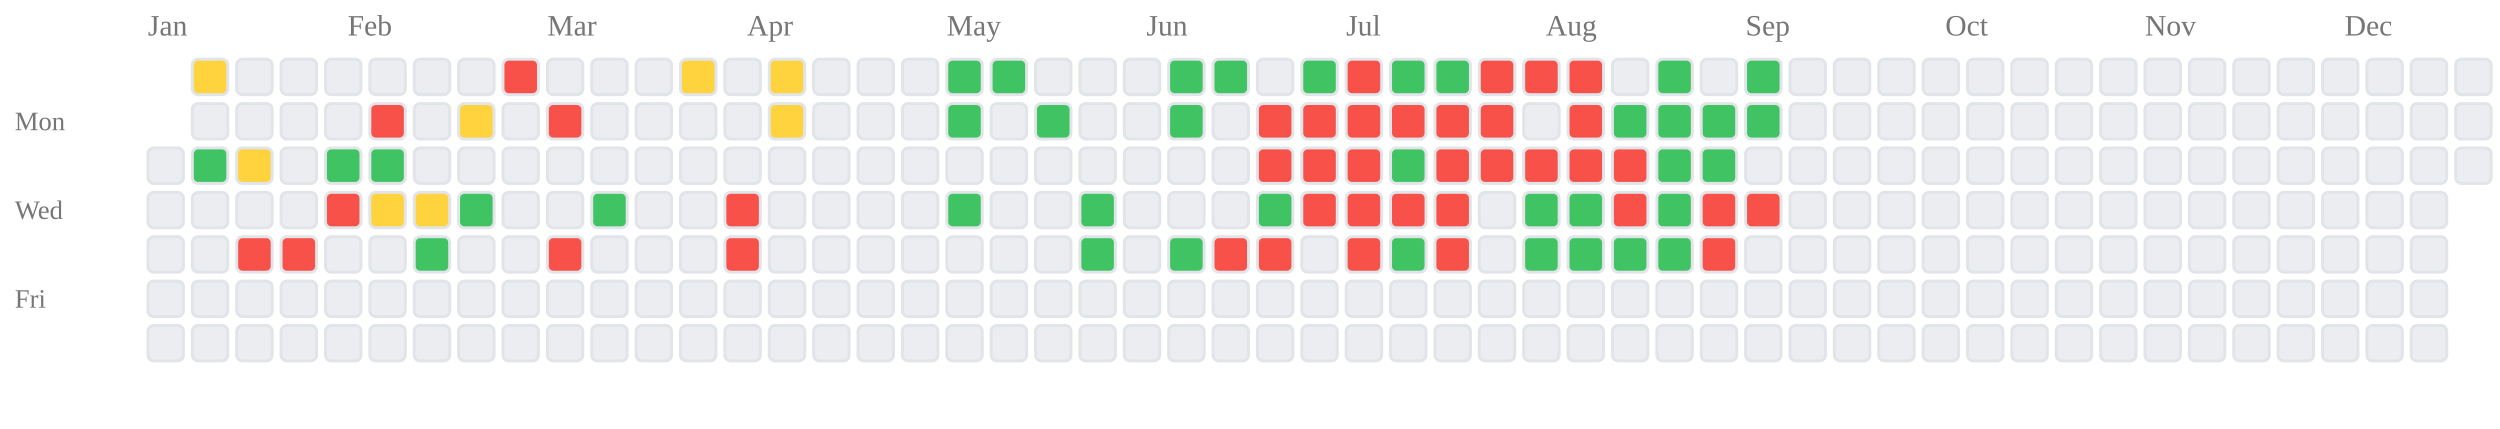
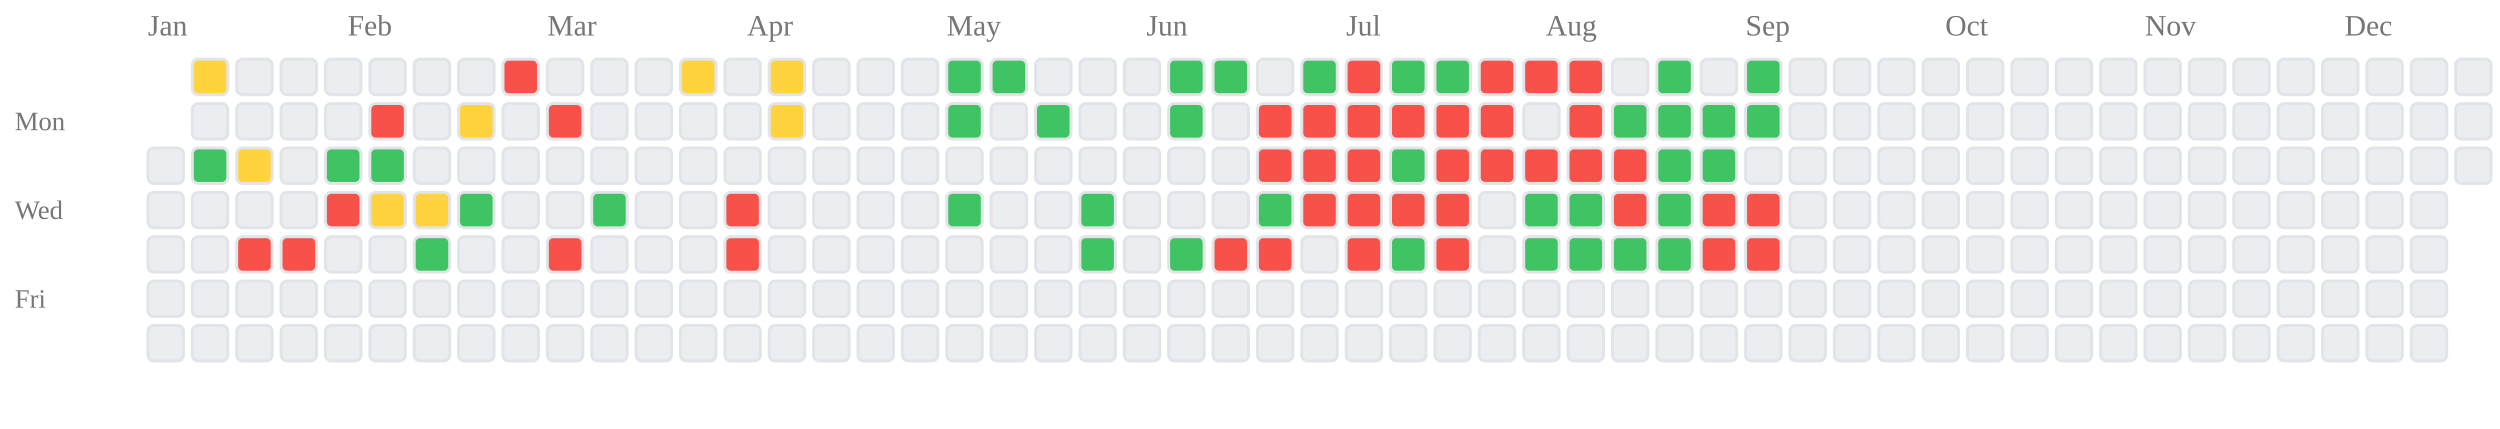
<svg xmlns="http://www.w3.org/2000/svg" width="845" height="145">
  <style>
        .month { font-size: 10px; fill: #767676; }
        .day { font-size: 9px; fill: #767676; }
        .cell { stroke: #e1e4e8; stroke-width: 1; }
        .cell-profit { fill: #40c463; }
        .cell-loss { fill: #f85149; }
        .cell-breakeven { fill: #ffd33d; }
        .cell-empty { fill: #ebedf0; }
    </style>
  <text x="50.0" y="12" class="month">Jan</text>
  <text x="117.5" y="12" class="month">Feb</text>
  <text x="185.0" y="12" class="month">Mar</text>
  <text x="252.5" y="12" class="month">Apr</text>
  <text x="320.0" y="12" class="month">May</text>
  <text x="387.5" y="12" class="month">Jun</text>
  <text x="455.0" y="12" class="month">Jul</text>
  <text x="522.5" y="12" class="month">Aug</text>
  <text x="590.0" y="12" class="month">Sep</text>
  <text x="657.5" y="12" class="month">Oct</text>
  <text x="725.0" y="12" class="month">Nov</text>
  <text x="792.5" y="12" class="month">Dec</text>
  <text x="5" y="44" class="day">Mon</text>
  <text x="5" y="74" class="day">Wed</text>
  <text x="5" y="104" class="day">Fri</text>
  <rect x="50" y="50" width="12" height="12" class="cell cell-empty" rx="2" ry="2" />
  <rect x="50" y="65" width="12" height="12" class="cell cell-empty" rx="2" ry="2" />
  <rect x="50" y="80" width="12" height="12" class="cell cell-empty" rx="2" ry="2" />
  <rect x="50" y="95" width="12" height="12" class="cell cell-empty" rx="2" ry="2" />
  <rect x="50" y="110" width="12" height="12" class="cell cell-empty" rx="2" ry="2" />
  <rect x="65" y="20" width="12" height="12" class="cell cell-breakeven" rx="2" ry="2" />
  <rect x="65" y="35" width="12" height="12" class="cell cell-empty" rx="2" ry="2" />
  <rect x="65" y="50" width="12" height="12" class="cell cell-profit" rx="2" ry="2" />
  <rect x="65" y="65" width="12" height="12" class="cell cell-empty" rx="2" ry="2" />
  <rect x="65" y="80" width="12" height="12" class="cell cell-empty" rx="2" ry="2" />
  <rect x="65" y="95" width="12" height="12" class="cell cell-empty" rx="2" ry="2" />
  <rect x="65" y="110" width="12" height="12" class="cell cell-empty" rx="2" ry="2" />
  <rect x="80" y="20" width="12" height="12" class="cell cell-empty" rx="2" ry="2" />
  <rect x="80" y="35" width="12" height="12" class="cell cell-empty" rx="2" ry="2" />
  <rect x="80" y="50" width="12" height="12" class="cell cell-breakeven" rx="2" ry="2" />
  <rect x="80" y="65" width="12" height="12" class="cell cell-empty" rx="2" ry="2" />
  <rect x="80" y="80" width="12" height="12" class="cell cell-loss" rx="2" ry="2" />
  <rect x="80" y="95" width="12" height="12" class="cell cell-empty" rx="2" ry="2" />
  <rect x="80" y="110" width="12" height="12" class="cell cell-empty" rx="2" ry="2" />
  <rect x="95" y="20" width="12" height="12" class="cell cell-empty" rx="2" ry="2" />
  <rect x="95" y="35" width="12" height="12" class="cell cell-empty" rx="2" ry="2" />
  <rect x="95" y="50" width="12" height="12" class="cell cell-empty" rx="2" ry="2" />
  <rect x="95" y="65" width="12" height="12" class="cell cell-empty" rx="2" ry="2" />
  <rect x="95" y="80" width="12" height="12" class="cell cell-loss" rx="2" ry="2" />
  <rect x="95" y="95" width="12" height="12" class="cell cell-empty" rx="2" ry="2" />
  <rect x="95" y="110" width="12" height="12" class="cell cell-empty" rx="2" ry="2" />
  <rect x="110" y="20" width="12" height="12" class="cell cell-empty" rx="2" ry="2" />
  <rect x="110" y="35" width="12" height="12" class="cell cell-empty" rx="2" ry="2" />
  <rect x="110" y="50" width="12" height="12" class="cell cell-profit" rx="2" ry="2" />
  <rect x="110" y="65" width="12" height="12" class="cell cell-loss" rx="2" ry="2" />
  <rect x="110" y="80" width="12" height="12" class="cell cell-empty" rx="2" ry="2" />
  <rect x="110" y="95" width="12" height="12" class="cell cell-empty" rx="2" ry="2" />
  <rect x="110" y="110" width="12" height="12" class="cell cell-empty" rx="2" ry="2" />
  <rect x="125" y="20" width="12" height="12" class="cell cell-empty" rx="2" ry="2" />
  <rect x="125" y="35" width="12" height="12" class="cell cell-loss" rx="2" ry="2" />
  <rect x="125" y="50" width="12" height="12" class="cell cell-profit" rx="2" ry="2" />
  <rect x="125" y="65" width="12" height="12" class="cell cell-breakeven" rx="2" ry="2" />
  <rect x="125" y="80" width="12" height="12" class="cell cell-empty" rx="2" ry="2" />
  <rect x="125" y="95" width="12" height="12" class="cell cell-empty" rx="2" ry="2" />
  <rect x="125" y="110" width="12" height="12" class="cell cell-empty" rx="2" ry="2" />
  <rect x="140" y="20" width="12" height="12" class="cell cell-empty" rx="2" ry="2" />
  <rect x="140" y="35" width="12" height="12" class="cell cell-empty" rx="2" ry="2" />
  <rect x="140" y="50" width="12" height="12" class="cell cell-empty" rx="2" ry="2" />
  <rect x="140" y="65" width="12" height="12" class="cell cell-breakeven" rx="2" ry="2" />
  <rect x="140" y="80" width="12" height="12" class="cell cell-profit" rx="2" ry="2" />
  <rect x="140" y="95" width="12" height="12" class="cell cell-empty" rx="2" ry="2" />
  <rect x="140" y="110" width="12" height="12" class="cell cell-empty" rx="2" ry="2" />
  <rect x="155" y="20" width="12" height="12" class="cell cell-empty" rx="2" ry="2" />
  <rect x="155" y="35" width="12" height="12" class="cell cell-breakeven" rx="2" ry="2" />
  <rect x="155" y="50" width="12" height="12" class="cell cell-empty" rx="2" ry="2" />
  <rect x="155" y="65" width="12" height="12" class="cell cell-profit" rx="2" ry="2" />
  <rect x="155" y="80" width="12" height="12" class="cell cell-empty" rx="2" ry="2" />
  <rect x="155" y="95" width="12" height="12" class="cell cell-empty" rx="2" ry="2" />
  <rect x="155" y="110" width="12" height="12" class="cell cell-empty" rx="2" ry="2" />
  <rect x="170" y="20" width="12" height="12" class="cell cell-loss" rx="2" ry="2" />
  <rect x="170" y="35" width="12" height="12" class="cell cell-empty" rx="2" ry="2" />
  <rect x="170" y="50" width="12" height="12" class="cell cell-empty" rx="2" ry="2" />
  <rect x="170" y="65" width="12" height="12" class="cell cell-empty" rx="2" ry="2" />
  <rect x="170" y="80" width="12" height="12" class="cell cell-empty" rx="2" ry="2" />
  <rect x="170" y="95" width="12" height="12" class="cell cell-empty" rx="2" ry="2" />
  <rect x="170" y="110" width="12" height="12" class="cell cell-empty" rx="2" ry="2" />
  <rect x="185" y="20" width="12" height="12" class="cell cell-empty" rx="2" ry="2" />
  <rect x="185" y="35" width="12" height="12" class="cell cell-loss" rx="2" ry="2" />
  <rect x="185" y="50" width="12" height="12" class="cell cell-empty" rx="2" ry="2" />
  <rect x="185" y="65" width="12" height="12" class="cell cell-empty" rx="2" ry="2" />
  <rect x="185" y="80" width="12" height="12" class="cell cell-loss" rx="2" ry="2" />
  <rect x="185" y="95" width="12" height="12" class="cell cell-empty" rx="2" ry="2" />
  <rect x="185" y="110" width="12" height="12" class="cell cell-empty" rx="2" ry="2" />
  <rect x="200" y="20" width="12" height="12" class="cell cell-empty" rx="2" ry="2" />
  <rect x="200" y="35" width="12" height="12" class="cell cell-empty" rx="2" ry="2" />
  <rect x="200" y="50" width="12" height="12" class="cell cell-empty" rx="2" ry="2" />
  <rect x="200" y="65" width="12" height="12" class="cell cell-profit" rx="2" ry="2" />
  <rect x="200" y="80" width="12" height="12" class="cell cell-empty" rx="2" ry="2" />
  <rect x="200" y="95" width="12" height="12" class="cell cell-empty" rx="2" ry="2" />
  <rect x="200" y="110" width="12" height="12" class="cell cell-empty" rx="2" ry="2" />
  <rect x="215" y="20" width="12" height="12" class="cell cell-empty" rx="2" ry="2" />
  <rect x="215" y="35" width="12" height="12" class="cell cell-empty" rx="2" ry="2" />
  <rect x="215" y="50" width="12" height="12" class="cell cell-empty" rx="2" ry="2" />
  <rect x="215" y="65" width="12" height="12" class="cell cell-empty" rx="2" ry="2" />
  <rect x="215" y="80" width="12" height="12" class="cell cell-empty" rx="2" ry="2" />
  <rect x="215" y="95" width="12" height="12" class="cell cell-empty" rx="2" ry="2" />
  <rect x="215" y="110" width="12" height="12" class="cell cell-empty" rx="2" ry="2" />
  <rect x="230" y="20" width="12" height="12" class="cell cell-breakeven" rx="2" ry="2" />
  <rect x="230" y="35" width="12" height="12" class="cell cell-empty" rx="2" ry="2" />
  <rect x="230" y="50" width="12" height="12" class="cell cell-empty" rx="2" ry="2" />
  <rect x="230" y="65" width="12" height="12" class="cell cell-empty" rx="2" ry="2" />
  <rect x="230" y="80" width="12" height="12" class="cell cell-empty" rx="2" ry="2" />
  <rect x="230" y="95" width="12" height="12" class="cell cell-empty" rx="2" ry="2" />
  <rect x="230" y="110" width="12" height="12" class="cell cell-empty" rx="2" ry="2" />
  <rect x="245" y="20" width="12" height="12" class="cell cell-empty" rx="2" ry="2" />
  <rect x="245" y="35" width="12" height="12" class="cell cell-empty" rx="2" ry="2" />
  <rect x="245" y="50" width="12" height="12" class="cell cell-empty" rx="2" ry="2" />
  <rect x="245" y="65" width="12" height="12" class="cell cell-loss" rx="2" ry="2" />
  <rect x="245" y="80" width="12" height="12" class="cell cell-loss" rx="2" ry="2" />
  <rect x="245" y="95" width="12" height="12" class="cell cell-empty" rx="2" ry="2" />
  <rect x="245" y="110" width="12" height="12" class="cell cell-empty" rx="2" ry="2" />
  <rect x="260" y="20" width="12" height="12" class="cell cell-breakeven" rx="2" ry="2" />
  <rect x="260" y="35" width="12" height="12" class="cell cell-breakeven" rx="2" ry="2" />
  <rect x="260" y="50" width="12" height="12" class="cell cell-empty" rx="2" ry="2" />
  <rect x="260" y="65" width="12" height="12" class="cell cell-empty" rx="2" ry="2" />
  <rect x="260" y="80" width="12" height="12" class="cell cell-empty" rx="2" ry="2" />
  <rect x="260" y="95" width="12" height="12" class="cell cell-empty" rx="2" ry="2" />
  <rect x="260" y="110" width="12" height="12" class="cell cell-empty" rx="2" ry="2" />
  <rect x="275" y="20" width="12" height="12" class="cell cell-empty" rx="2" ry="2" />
  <rect x="275" y="35" width="12" height="12" class="cell cell-empty" rx="2" ry="2" />
  <rect x="275" y="50" width="12" height="12" class="cell cell-empty" rx="2" ry="2" />
  <rect x="275" y="65" width="12" height="12" class="cell cell-empty" rx="2" ry="2" />
  <rect x="275" y="80" width="12" height="12" class="cell cell-empty" rx="2" ry="2" />
  <rect x="275" y="95" width="12" height="12" class="cell cell-empty" rx="2" ry="2" />
  <rect x="275" y="110" width="12" height="12" class="cell cell-empty" rx="2" ry="2" />
  <rect x="290" y="20" width="12" height="12" class="cell cell-empty" rx="2" ry="2" />
  <rect x="290" y="35" width="12" height="12" class="cell cell-empty" rx="2" ry="2" />
  <rect x="290" y="50" width="12" height="12" class="cell cell-empty" rx="2" ry="2" />
  <rect x="290" y="65" width="12" height="12" class="cell cell-empty" rx="2" ry="2" />
  <rect x="290" y="80" width="12" height="12" class="cell cell-empty" rx="2" ry="2" />
  <rect x="290" y="95" width="12" height="12" class="cell cell-empty" rx="2" ry="2" />
  <rect x="290" y="110" width="12" height="12" class="cell cell-empty" rx="2" ry="2" />
  <rect x="305" y="20" width="12" height="12" class="cell cell-empty" rx="2" ry="2" />
  <rect x="305" y="35" width="12" height="12" class="cell cell-empty" rx="2" ry="2" />
  <rect x="305" y="50" width="12" height="12" class="cell cell-empty" rx="2" ry="2" />
  <rect x="305" y="65" width="12" height="12" class="cell cell-empty" rx="2" ry="2" />
  <rect x="305" y="80" width="12" height="12" class="cell cell-empty" rx="2" ry="2" />
  <rect x="305" y="95" width="12" height="12" class="cell cell-empty" rx="2" ry="2" />
  <rect x="305" y="110" width="12" height="12" class="cell cell-empty" rx="2" ry="2" />
  <rect x="320" y="20" width="12" height="12" class="cell cell-profit" rx="2" ry="2" />
  <rect x="320" y="35" width="12" height="12" class="cell cell-profit" rx="2" ry="2" />
  <rect x="320" y="50" width="12" height="12" class="cell cell-empty" rx="2" ry="2" />
  <rect x="320" y="65" width="12" height="12" class="cell cell-profit" rx="2" ry="2" />
  <rect x="320" y="80" width="12" height="12" class="cell cell-empty" rx="2" ry="2" />
  <rect x="320" y="95" width="12" height="12" class="cell cell-empty" rx="2" ry="2" />
  <rect x="320" y="110" width="12" height="12" class="cell cell-empty" rx="2" ry="2" />
  <rect x="335" y="20" width="12" height="12" class="cell cell-profit" rx="2" ry="2" />
  <rect x="335" y="35" width="12" height="12" class="cell cell-empty" rx="2" ry="2" />
  <rect x="335" y="50" width="12" height="12" class="cell cell-empty" rx="2" ry="2" />
  <rect x="335" y="65" width="12" height="12" class="cell cell-empty" rx="2" ry="2" />
  <rect x="335" y="80" width="12" height="12" class="cell cell-empty" rx="2" ry="2" />
  <rect x="335" y="95" width="12" height="12" class="cell cell-empty" rx="2" ry="2" />
  <rect x="335" y="110" width="12" height="12" class="cell cell-empty" rx="2" ry="2" />
  <rect x="350" y="20" width="12" height="12" class="cell cell-empty" rx="2" ry="2" />
  <rect x="350" y="35" width="12" height="12" class="cell cell-profit" rx="2" ry="2" />
  <rect x="350" y="50" width="12" height="12" class="cell cell-empty" rx="2" ry="2" />
  <rect x="350" y="65" width="12" height="12" class="cell cell-empty" rx="2" ry="2" />
  <rect x="350" y="80" width="12" height="12" class="cell cell-empty" rx="2" ry="2" />
  <rect x="350" y="95" width="12" height="12" class="cell cell-empty" rx="2" ry="2" />
  <rect x="350" y="110" width="12" height="12" class="cell cell-empty" rx="2" ry="2" />
  <rect x="365" y="20" width="12" height="12" class="cell cell-empty" rx="2" ry="2" />
  <rect x="365" y="35" width="12" height="12" class="cell cell-empty" rx="2" ry="2" />
  <rect x="365" y="50" width="12" height="12" class="cell cell-empty" rx="2" ry="2" />
  <rect x="365" y="65" width="12" height="12" class="cell cell-profit" rx="2" ry="2" />
  <rect x="365" y="80" width="12" height="12" class="cell cell-profit" rx="2" ry="2" />
  <rect x="365" y="95" width="12" height="12" class="cell cell-empty" rx="2" ry="2" />
  <rect x="365" y="110" width="12" height="12" class="cell cell-empty" rx="2" ry="2" />
  <rect x="380" y="20" width="12" height="12" class="cell cell-empty" rx="2" ry="2" />
  <rect x="380" y="35" width="12" height="12" class="cell cell-empty" rx="2" ry="2" />
  <rect x="380" y="50" width="12" height="12" class="cell cell-empty" rx="2" ry="2" />
  <rect x="380" y="65" width="12" height="12" class="cell cell-empty" rx="2" ry="2" />
  <rect x="380" y="80" width="12" height="12" class="cell cell-empty" rx="2" ry="2" />
  <rect x="380" y="95" width="12" height="12" class="cell cell-empty" rx="2" ry="2" />
  <rect x="380" y="110" width="12" height="12" class="cell cell-empty" rx="2" ry="2" />
  <rect x="395" y="20" width="12" height="12" class="cell cell-profit" rx="2" ry="2" />
  <rect x="395" y="35" width="12" height="12" class="cell cell-profit" rx="2" ry="2" />
  <rect x="395" y="50" width="12" height="12" class="cell cell-empty" rx="2" ry="2" />
  <rect x="395" y="65" width="12" height="12" class="cell cell-empty" rx="2" ry="2" />
  <rect x="395" y="80" width="12" height="12" class="cell cell-profit" rx="2" ry="2" />
  <rect x="395" y="95" width="12" height="12" class="cell cell-empty" rx="2" ry="2" />
  <rect x="395" y="110" width="12" height="12" class="cell cell-empty" rx="2" ry="2" />
  <rect x="410" y="20" width="12" height="12" class="cell cell-profit" rx="2" ry="2" />
  <rect x="410" y="35" width="12" height="12" class="cell cell-empty" rx="2" ry="2" />
  <rect x="410" y="50" width="12" height="12" class="cell cell-empty" rx="2" ry="2" />
  <rect x="410" y="65" width="12" height="12" class="cell cell-empty" rx="2" ry="2" />
  <rect x="410" y="80" width="12" height="12" class="cell cell-loss" rx="2" ry="2" />
  <rect x="410" y="95" width="12" height="12" class="cell cell-empty" rx="2" ry="2" />
  <rect x="410" y="110" width="12" height="12" class="cell cell-empty" rx="2" ry="2" />
  <rect x="425" y="20" width="12" height="12" class="cell cell-empty" rx="2" ry="2" />
  <rect x="425" y="35" width="12" height="12" class="cell cell-loss" rx="2" ry="2" />
  <rect x="425" y="50" width="12" height="12" class="cell cell-loss" rx="2" ry="2" />
  <rect x="425" y="65" width="12" height="12" class="cell cell-profit" rx="2" ry="2" />
  <rect x="425" y="80" width="12" height="12" class="cell cell-loss" rx="2" ry="2" />
  <rect x="425" y="95" width="12" height="12" class="cell cell-empty" rx="2" ry="2" />
  <rect x="425" y="110" width="12" height="12" class="cell cell-empty" rx="2" ry="2" />
  <rect x="440" y="20" width="12" height="12" class="cell cell-profit" rx="2" ry="2" />
  <rect x="440" y="35" width="12" height="12" class="cell cell-loss" rx="2" ry="2" />
  <rect x="440" y="50" width="12" height="12" class="cell cell-loss" rx="2" ry="2" />
  <rect x="440" y="65" width="12" height="12" class="cell cell-loss" rx="2" ry="2" />
  <rect x="440" y="80" width="12" height="12" class="cell cell-empty" rx="2" ry="2" />
  <rect x="440" y="95" width="12" height="12" class="cell cell-empty" rx="2" ry="2" />
  <rect x="440" y="110" width="12" height="12" class="cell cell-empty" rx="2" ry="2" />
  <rect x="455" y="20" width="12" height="12" class="cell cell-loss" rx="2" ry="2" />
  <rect x="455" y="35" width="12" height="12" class="cell cell-loss" rx="2" ry="2" />
  <rect x="455" y="50" width="12" height="12" class="cell cell-loss" rx="2" ry="2" />
  <rect x="455" y="65" width="12" height="12" class="cell cell-loss" rx="2" ry="2" />
  <rect x="455" y="80" width="12" height="12" class="cell cell-loss" rx="2" ry="2" />
  <rect x="455" y="95" width="12" height="12" class="cell cell-empty" rx="2" ry="2" />
  <rect x="455" y="110" width="12" height="12" class="cell cell-empty" rx="2" ry="2" />
  <rect x="470" y="20" width="12" height="12" class="cell cell-profit" rx="2" ry="2" />
  <rect x="470" y="35" width="12" height="12" class="cell cell-loss" rx="2" ry="2" />
  <rect x="470" y="50" width="12" height="12" class="cell cell-profit" rx="2" ry="2" />
  <rect x="470" y="65" width="12" height="12" class="cell cell-loss" rx="2" ry="2" />
  <rect x="470" y="80" width="12" height="12" class="cell cell-profit" rx="2" ry="2" />
  <rect x="470" y="95" width="12" height="12" class="cell cell-empty" rx="2" ry="2" />
  <rect x="470" y="110" width="12" height="12" class="cell cell-empty" rx="2" ry="2" />
  <rect x="485" y="20" width="12" height="12" class="cell cell-profit" rx="2" ry="2" />
  <rect x="485" y="35" width="12" height="12" class="cell cell-loss" rx="2" ry="2" />
  <rect x="485" y="50" width="12" height="12" class="cell cell-loss" rx="2" ry="2" />
  <rect x="485" y="65" width="12" height="12" class="cell cell-loss" rx="2" ry="2" />
  <rect x="485" y="80" width="12" height="12" class="cell cell-loss" rx="2" ry="2" />
  <rect x="485" y="95" width="12" height="12" class="cell cell-empty" rx="2" ry="2" />
  <rect x="485" y="110" width="12" height="12" class="cell cell-empty" rx="2" ry="2" />
  <rect x="500" y="20" width="12" height="12" class="cell cell-loss" rx="2" ry="2" />
  <rect x="500" y="35" width="12" height="12" class="cell cell-loss" rx="2" ry="2" />
  <rect x="500" y="50" width="12" height="12" class="cell cell-loss" rx="2" ry="2" />
  <rect x="500" y="65" width="12" height="12" class="cell cell-empty" rx="2" ry="2" />
  <rect x="500" y="80" width="12" height="12" class="cell cell-empty" rx="2" ry="2" />
  <rect x="500" y="95" width="12" height="12" class="cell cell-empty" rx="2" ry="2" />
  <rect x="500" y="110" width="12" height="12" class="cell cell-empty" rx="2" ry="2" />
  <rect x="515" y="20" width="12" height="12" class="cell cell-loss" rx="2" ry="2" />
  <rect x="515" y="35" width="12" height="12" class="cell cell-empty" rx="2" ry="2" />
  <rect x="515" y="50" width="12" height="12" class="cell cell-loss" rx="2" ry="2" />
  <rect x="515" y="65" width="12" height="12" class="cell cell-profit" rx="2" ry="2" />
  <rect x="515" y="80" width="12" height="12" class="cell cell-profit" rx="2" ry="2" />
  <rect x="515" y="95" width="12" height="12" class="cell cell-empty" rx="2" ry="2" />
  <rect x="515" y="110" width="12" height="12" class="cell cell-empty" rx="2" ry="2" />
  <rect x="530" y="20" width="12" height="12" class="cell cell-loss" rx="2" ry="2" />
  <rect x="530" y="35" width="12" height="12" class="cell cell-loss" rx="2" ry="2" />
  <rect x="530" y="50" width="12" height="12" class="cell cell-loss" rx="2" ry="2" />
  <rect x="530" y="65" width="12" height="12" class="cell cell-profit" rx="2" ry="2" />
  <rect x="530" y="80" width="12" height="12" class="cell cell-profit" rx="2" ry="2" />
  <rect x="530" y="95" width="12" height="12" class="cell cell-empty" rx="2" ry="2" />
  <rect x="530" y="110" width="12" height="12" class="cell cell-empty" rx="2" ry="2" />
  <rect x="545" y="20" width="12" height="12" class="cell cell-empty" rx="2" ry="2" />
  <rect x="545" y="35" width="12" height="12" class="cell cell-profit" rx="2" ry="2" />
  <rect x="545" y="50" width="12" height="12" class="cell cell-loss" rx="2" ry="2" />
  <rect x="545" y="65" width="12" height="12" class="cell cell-loss" rx="2" ry="2" />
  <rect x="545" y="80" width="12" height="12" class="cell cell-profit" rx="2" ry="2" />
  <rect x="545" y="95" width="12" height="12" class="cell cell-empty" rx="2" ry="2" />
  <rect x="545" y="110" width="12" height="12" class="cell cell-empty" rx="2" ry="2" />
  <rect x="560" y="20" width="12" height="12" class="cell cell-profit" rx="2" ry="2" />
  <rect x="560" y="35" width="12" height="12" class="cell cell-profit" rx="2" ry="2" />
  <rect x="560" y="50" width="12" height="12" class="cell cell-profit" rx="2" ry="2" />
  <rect x="560" y="65" width="12" height="12" class="cell cell-profit" rx="2" ry="2" />
  <rect x="560" y="80" width="12" height="12" class="cell cell-profit" rx="2" ry="2" />
  <rect x="560" y="95" width="12" height="12" class="cell cell-empty" rx="2" ry="2" />
  <rect x="560" y="110" width="12" height="12" class="cell cell-empty" rx="2" ry="2" />
  <rect x="575" y="20" width="12" height="12" class="cell cell-empty" rx="2" ry="2" />
  <rect x="575" y="35" width="12" height="12" class="cell cell-profit" rx="2" ry="2" />
  <rect x="575" y="50" width="12" height="12" class="cell cell-profit" rx="2" ry="2" />
  <rect x="575" y="65" width="12" height="12" class="cell cell-loss" rx="2" ry="2" />
  <rect x="575" y="80" width="12" height="12" class="cell cell-loss" rx="2" ry="2" />
  <rect x="575" y="95" width="12" height="12" class="cell cell-empty" rx="2" ry="2" />
  <rect x="575" y="110" width="12" height="12" class="cell cell-empty" rx="2" ry="2" />
  <rect x="590" y="20" width="12" height="12" class="cell cell-profit" rx="2" ry="2" />
  <rect x="590" y="35" width="12" height="12" class="cell cell-profit" rx="2" ry="2" />
  <rect x="590" y="50" width="12" height="12" class="cell cell-empty" rx="2" ry="2" />
  <rect x="590" y="65" width="12" height="12" class="cell cell-loss" rx="2" ry="2" />
-   <rect x="590" y="80" width="12" height="12" class="cell cell-empty" rx="2" ry="2" />
+   <rect x="590" y="80" width="12" height="12" class="cell cell-loss" rx="2" ry="2" />
  <rect x="590" y="95" width="12" height="12" class="cell cell-empty" rx="2" ry="2" />
  <rect x="590" y="110" width="12" height="12" class="cell cell-empty" rx="2" ry="2" />
  <rect x="605" y="20" width="12" height="12" class="cell cell-empty" rx="2" ry="2" />
  <rect x="605" y="35" width="12" height="12" class="cell cell-empty" rx="2" ry="2" />
  <rect x="605" y="50" width="12" height="12" class="cell cell-empty" rx="2" ry="2" />
  <rect x="605" y="65" width="12" height="12" class="cell cell-empty" rx="2" ry="2" />
  <rect x="605" y="80" width="12" height="12" class="cell cell-empty" rx="2" ry="2" />
  <rect x="605" y="95" width="12" height="12" class="cell cell-empty" rx="2" ry="2" />
  <rect x="605" y="110" width="12" height="12" class="cell cell-empty" rx="2" ry="2" />
  <rect x="620" y="20" width="12" height="12" class="cell cell-empty" rx="2" ry="2" />
  <rect x="620" y="35" width="12" height="12" class="cell cell-empty" rx="2" ry="2" />
  <rect x="620" y="50" width="12" height="12" class="cell cell-empty" rx="2" ry="2" />
  <rect x="620" y="65" width="12" height="12" class="cell cell-empty" rx="2" ry="2" />
  <rect x="620" y="80" width="12" height="12" class="cell cell-empty" rx="2" ry="2" />
  <rect x="620" y="95" width="12" height="12" class="cell cell-empty" rx="2" ry="2" />
  <rect x="620" y="110" width="12" height="12" class="cell cell-empty" rx="2" ry="2" />
  <rect x="635" y="20" width="12" height="12" class="cell cell-empty" rx="2" ry="2" />
  <rect x="635" y="35" width="12" height="12" class="cell cell-empty" rx="2" ry="2" />
  <rect x="635" y="50" width="12" height="12" class="cell cell-empty" rx="2" ry="2" />
  <rect x="635" y="65" width="12" height="12" class="cell cell-empty" rx="2" ry="2" />
  <rect x="635" y="80" width="12" height="12" class="cell cell-empty" rx="2" ry="2" />
  <rect x="635" y="95" width="12" height="12" class="cell cell-empty" rx="2" ry="2" />
  <rect x="635" y="110" width="12" height="12" class="cell cell-empty" rx="2" ry="2" />
  <rect x="650" y="20" width="12" height="12" class="cell cell-empty" rx="2" ry="2" />
  <rect x="650" y="35" width="12" height="12" class="cell cell-empty" rx="2" ry="2" />
  <rect x="650" y="50" width="12" height="12" class="cell cell-empty" rx="2" ry="2" />
  <rect x="650" y="65" width="12" height="12" class="cell cell-empty" rx="2" ry="2" />
  <rect x="650" y="80" width="12" height="12" class="cell cell-empty" rx="2" ry="2" />
  <rect x="650" y="95" width="12" height="12" class="cell cell-empty" rx="2" ry="2" />
  <rect x="650" y="110" width="12" height="12" class="cell cell-empty" rx="2" ry="2" />
  <rect x="665" y="20" width="12" height="12" class="cell cell-empty" rx="2" ry="2" />
  <rect x="665" y="35" width="12" height="12" class="cell cell-empty" rx="2" ry="2" />
  <rect x="665" y="50" width="12" height="12" class="cell cell-empty" rx="2" ry="2" />
  <rect x="665" y="65" width="12" height="12" class="cell cell-empty" rx="2" ry="2" />
  <rect x="665" y="80" width="12" height="12" class="cell cell-empty" rx="2" ry="2" />
  <rect x="665" y="95" width="12" height="12" class="cell cell-empty" rx="2" ry="2" />
  <rect x="665" y="110" width="12" height="12" class="cell cell-empty" rx="2" ry="2" />
  <rect x="680" y="20" width="12" height="12" class="cell cell-empty" rx="2" ry="2" />
  <rect x="680" y="35" width="12" height="12" class="cell cell-empty" rx="2" ry="2" />
  <rect x="680" y="50" width="12" height="12" class="cell cell-empty" rx="2" ry="2" />
  <rect x="680" y="65" width="12" height="12" class="cell cell-empty" rx="2" ry="2" />
  <rect x="680" y="80" width="12" height="12" class="cell cell-empty" rx="2" ry="2" />
  <rect x="680" y="95" width="12" height="12" class="cell cell-empty" rx="2" ry="2" />
  <rect x="680" y="110" width="12" height="12" class="cell cell-empty" rx="2" ry="2" />
  <rect x="695" y="20" width="12" height="12" class="cell cell-empty" rx="2" ry="2" />
  <rect x="695" y="35" width="12" height="12" class="cell cell-empty" rx="2" ry="2" />
  <rect x="695" y="50" width="12" height="12" class="cell cell-empty" rx="2" ry="2" />
  <rect x="695" y="65" width="12" height="12" class="cell cell-empty" rx="2" ry="2" />
  <rect x="695" y="80" width="12" height="12" class="cell cell-empty" rx="2" ry="2" />
  <rect x="695" y="95" width="12" height="12" class="cell cell-empty" rx="2" ry="2" />
  <rect x="695" y="110" width="12" height="12" class="cell cell-empty" rx="2" ry="2" />
  <rect x="710" y="20" width="12" height="12" class="cell cell-empty" rx="2" ry="2" />
  <rect x="710" y="35" width="12" height="12" class="cell cell-empty" rx="2" ry="2" />
  <rect x="710" y="50" width="12" height="12" class="cell cell-empty" rx="2" ry="2" />
  <rect x="710" y="65" width="12" height="12" class="cell cell-empty" rx="2" ry="2" />
  <rect x="710" y="80" width="12" height="12" class="cell cell-empty" rx="2" ry="2" />
  <rect x="710" y="95" width="12" height="12" class="cell cell-empty" rx="2" ry="2" />
  <rect x="710" y="110" width="12" height="12" class="cell cell-empty" rx="2" ry="2" />
  <rect x="725" y="20" width="12" height="12" class="cell cell-empty" rx="2" ry="2" />
  <rect x="725" y="35" width="12" height="12" class="cell cell-empty" rx="2" ry="2" />
  <rect x="725" y="50" width="12" height="12" class="cell cell-empty" rx="2" ry="2" />
  <rect x="725" y="65" width="12" height="12" class="cell cell-empty" rx="2" ry="2" />
  <rect x="725" y="80" width="12" height="12" class="cell cell-empty" rx="2" ry="2" />
  <rect x="725" y="95" width="12" height="12" class="cell cell-empty" rx="2" ry="2" />
  <rect x="725" y="110" width="12" height="12" class="cell cell-empty" rx="2" ry="2" />
  <rect x="740" y="20" width="12" height="12" class="cell cell-empty" rx="2" ry="2" />
  <rect x="740" y="35" width="12" height="12" class="cell cell-empty" rx="2" ry="2" />
  <rect x="740" y="50" width="12" height="12" class="cell cell-empty" rx="2" ry="2" />
  <rect x="740" y="65" width="12" height="12" class="cell cell-empty" rx="2" ry="2" />
  <rect x="740" y="80" width="12" height="12" class="cell cell-empty" rx="2" ry="2" />
  <rect x="740" y="95" width="12" height="12" class="cell cell-empty" rx="2" ry="2" />
  <rect x="740" y="110" width="12" height="12" class="cell cell-empty" rx="2" ry="2" />
  <rect x="755" y="20" width="12" height="12" class="cell cell-empty" rx="2" ry="2" />
  <rect x="755" y="35" width="12" height="12" class="cell cell-empty" rx="2" ry="2" />
  <rect x="755" y="50" width="12" height="12" class="cell cell-empty" rx="2" ry="2" />
  <rect x="755" y="65" width="12" height="12" class="cell cell-empty" rx="2" ry="2" />
  <rect x="755" y="80" width="12" height="12" class="cell cell-empty" rx="2" ry="2" />
  <rect x="755" y="95" width="12" height="12" class="cell cell-empty" rx="2" ry="2" />
  <rect x="755" y="110" width="12" height="12" class="cell cell-empty" rx="2" ry="2" />
  <rect x="770" y="20" width="12" height="12" class="cell cell-empty" rx="2" ry="2" />
  <rect x="770" y="35" width="12" height="12" class="cell cell-empty" rx="2" ry="2" />
  <rect x="770" y="50" width="12" height="12" class="cell cell-empty" rx="2" ry="2" />
  <rect x="770" y="65" width="12" height="12" class="cell cell-empty" rx="2" ry="2" />
  <rect x="770" y="80" width="12" height="12" class="cell cell-empty" rx="2" ry="2" />
  <rect x="770" y="95" width="12" height="12" class="cell cell-empty" rx="2" ry="2" />
  <rect x="770" y="110" width="12" height="12" class="cell cell-empty" rx="2" ry="2" />
  <rect x="785" y="20" width="12" height="12" class="cell cell-empty" rx="2" ry="2" />
  <rect x="785" y="35" width="12" height="12" class="cell cell-empty" rx="2" ry="2" />
  <rect x="785" y="50" width="12" height="12" class="cell cell-empty" rx="2" ry="2" />
  <rect x="785" y="65" width="12" height="12" class="cell cell-empty" rx="2" ry="2" />
  <rect x="785" y="80" width="12" height="12" class="cell cell-empty" rx="2" ry="2" />
  <rect x="785" y="95" width="12" height="12" class="cell cell-empty" rx="2" ry="2" />
  <rect x="785" y="110" width="12" height="12" class="cell cell-empty" rx="2" ry="2" />
  <rect x="800" y="20" width="12" height="12" class="cell cell-empty" rx="2" ry="2" />
  <rect x="800" y="35" width="12" height="12" class="cell cell-empty" rx="2" ry="2" />
  <rect x="800" y="50" width="12" height="12" class="cell cell-empty" rx="2" ry="2" />
  <rect x="800" y="65" width="12" height="12" class="cell cell-empty" rx="2" ry="2" />
  <rect x="800" y="80" width="12" height="12" class="cell cell-empty" rx="2" ry="2" />
  <rect x="800" y="95" width="12" height="12" class="cell cell-empty" rx="2" ry="2" />
  <rect x="800" y="110" width="12" height="12" class="cell cell-empty" rx="2" ry="2" />
  <rect x="815" y="20" width="12" height="12" class="cell cell-empty" rx="2" ry="2" />
  <rect x="815" y="35" width="12" height="12" class="cell cell-empty" rx="2" ry="2" />
  <rect x="815" y="50" width="12" height="12" class="cell cell-empty" rx="2" ry="2" />
  <rect x="815" y="65" width="12" height="12" class="cell cell-empty" rx="2" ry="2" />
  <rect x="815" y="80" width="12" height="12" class="cell cell-empty" rx="2" ry="2" />
  <rect x="815" y="95" width="12" height="12" class="cell cell-empty" rx="2" ry="2" />
  <rect x="815" y="110" width="12" height="12" class="cell cell-empty" rx="2" ry="2" />
  <rect x="830" y="20" width="12" height="12" class="cell cell-empty" rx="2" ry="2" />
  <rect x="830" y="35" width="12" height="12" class="cell cell-empty" rx="2" ry="2" />
  <rect x="830" y="50" width="12" height="12" class="cell cell-empty" rx="2" ry="2" />
</svg>
